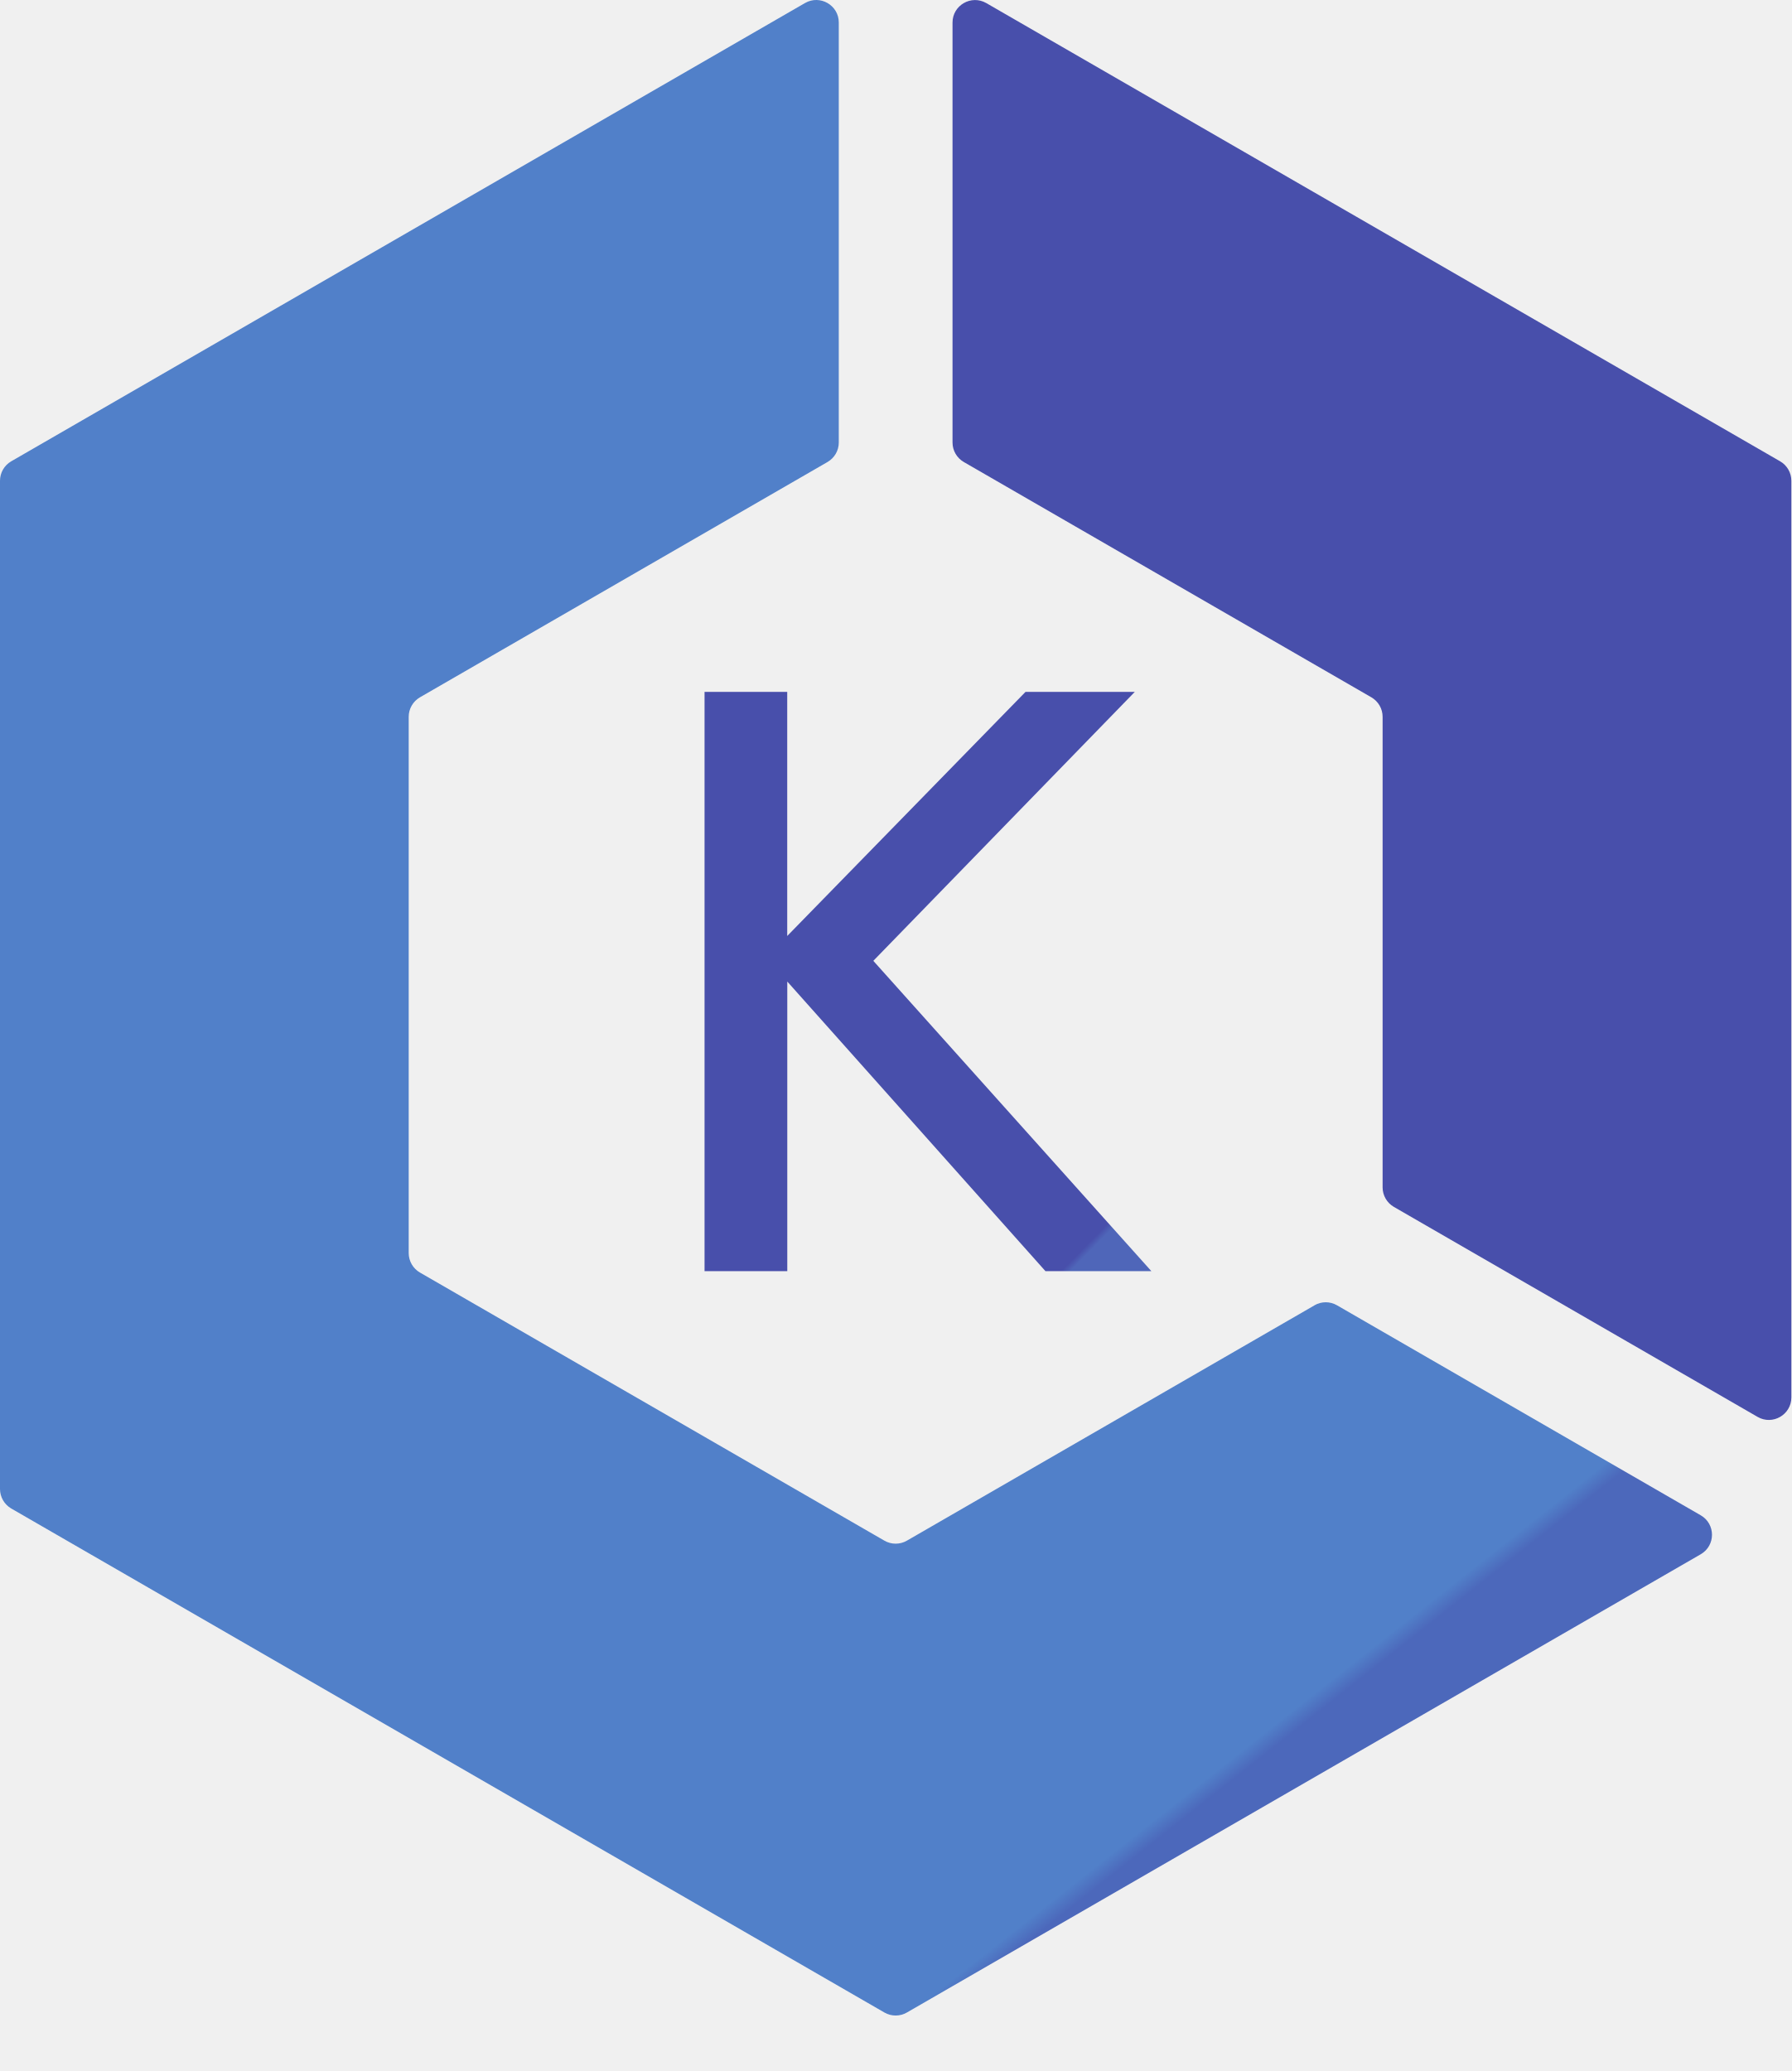
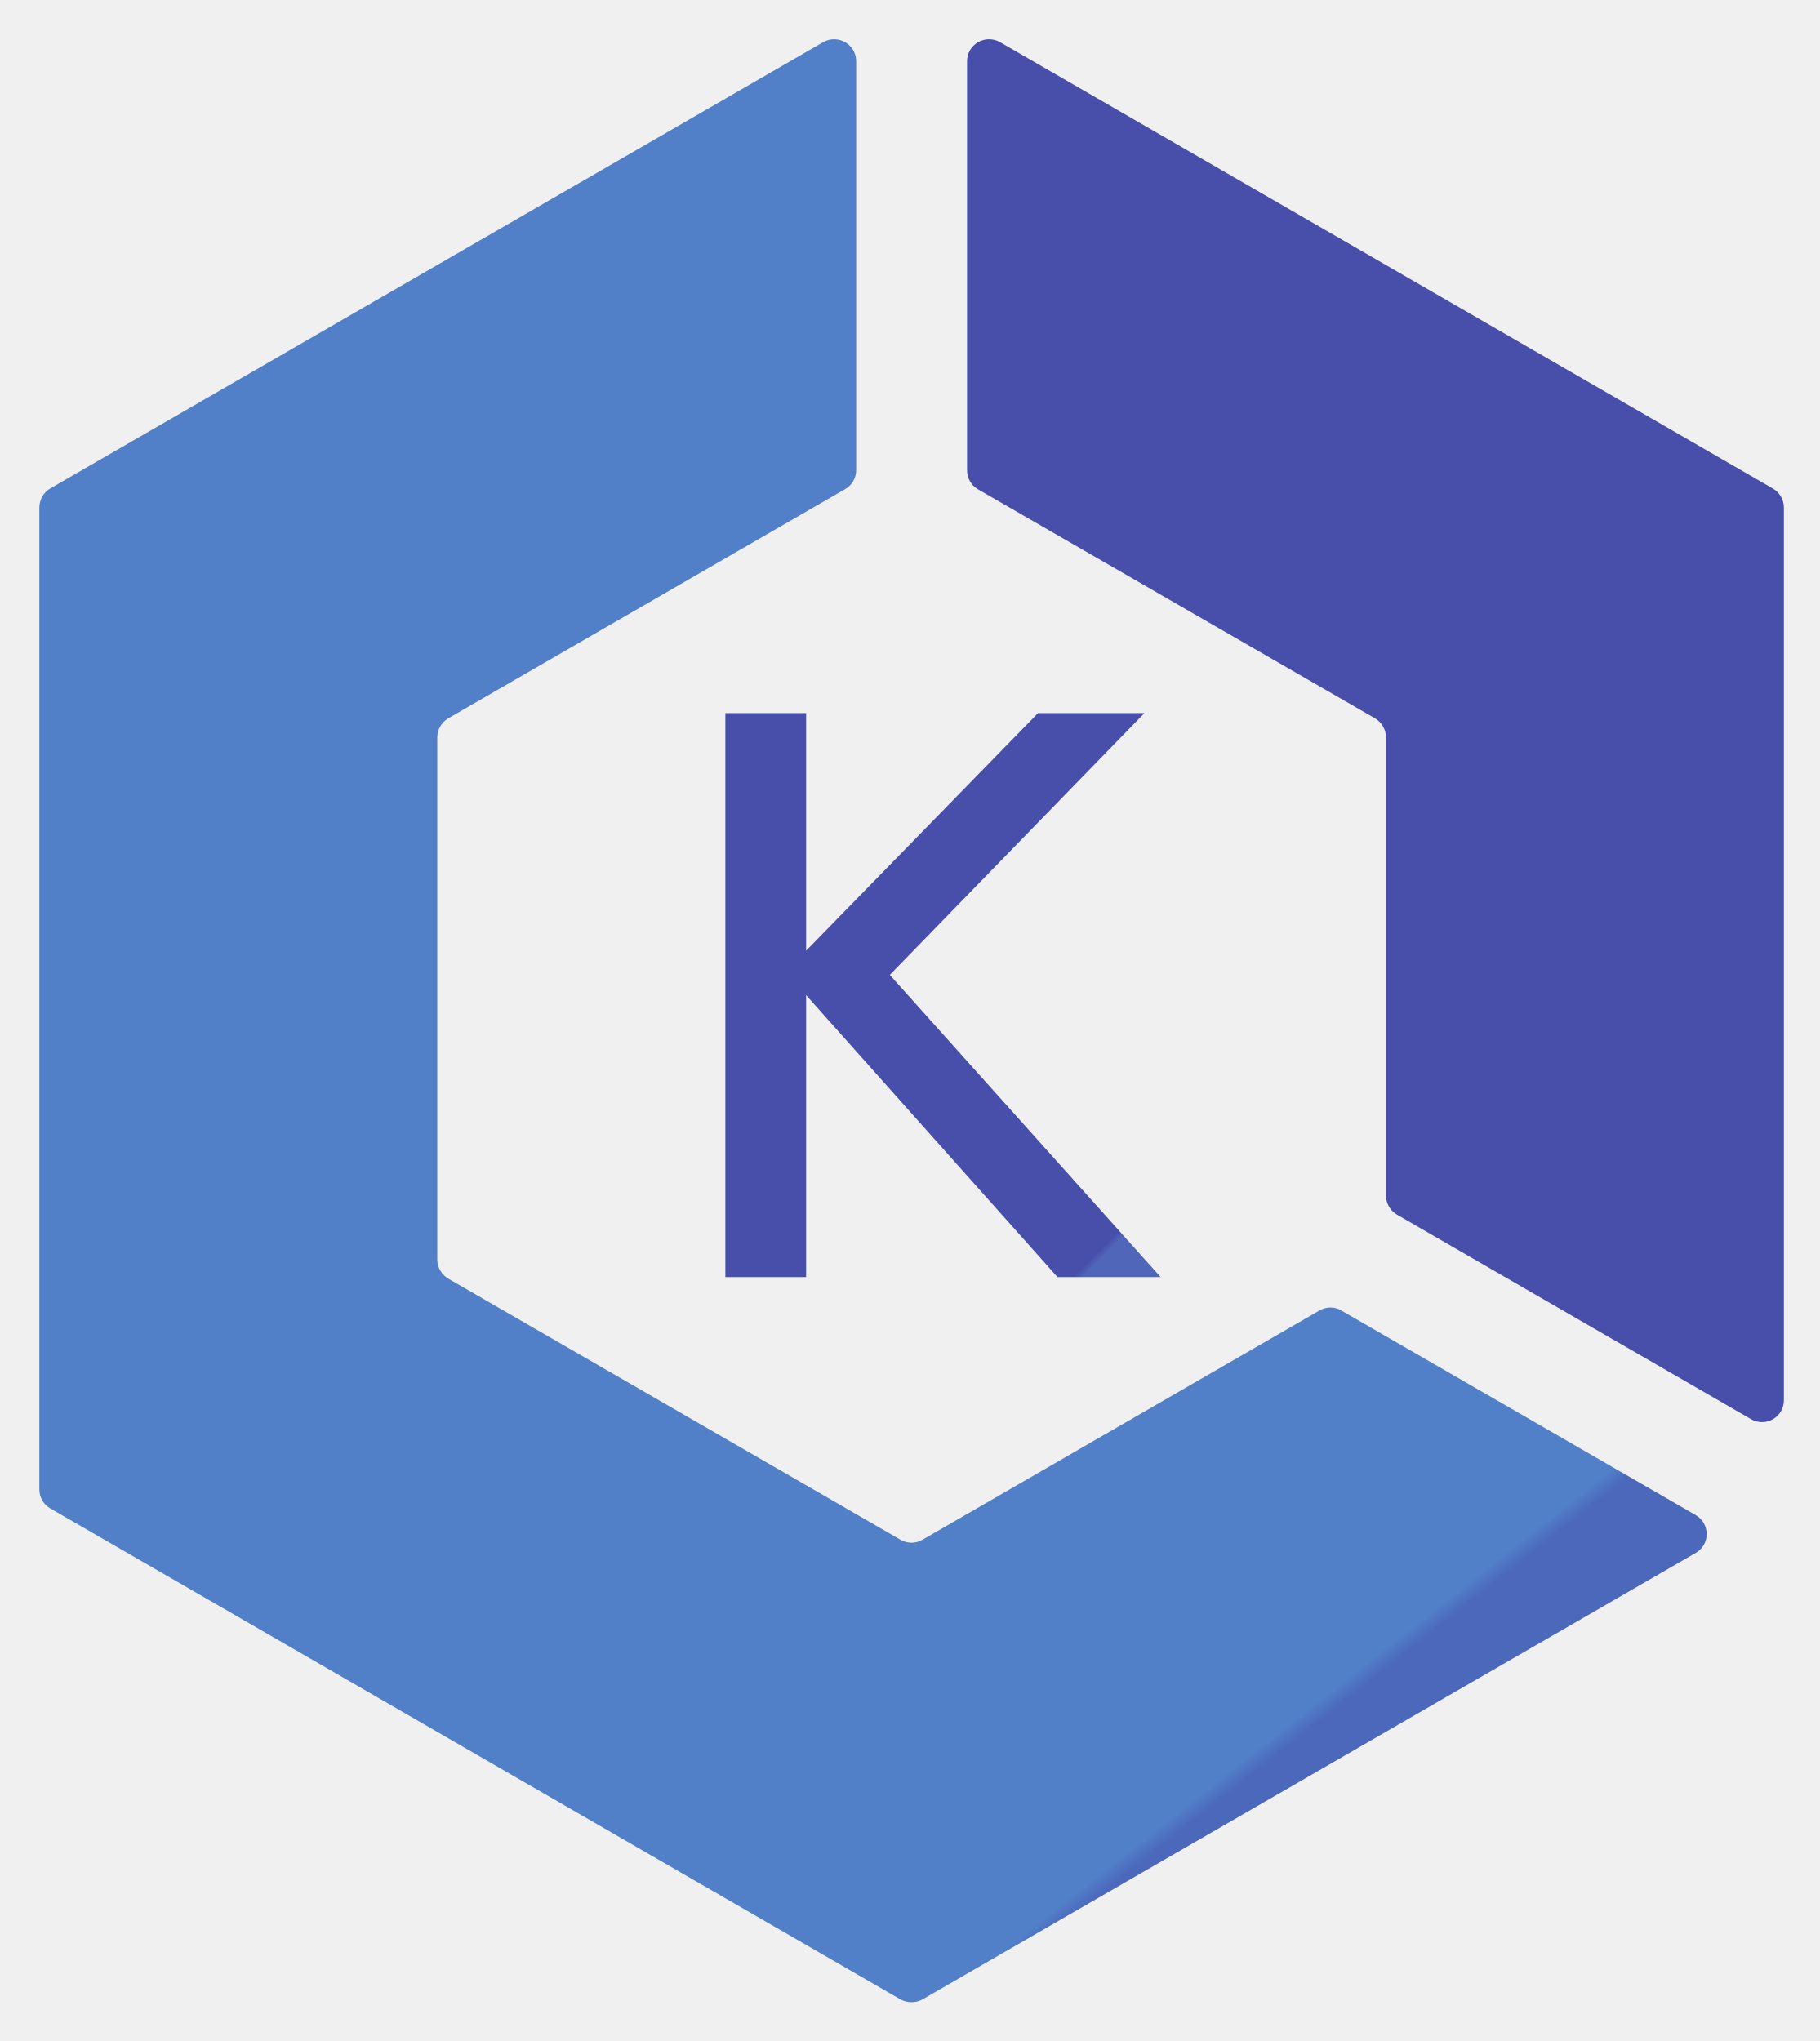
- <svg xmlns="http://www.w3.org/2000/svg" width="32" height="37" stroke="#000" stroke-linecap="round" stroke-linejoin="round" fill="#fff" fill-rule="evenodd">
+ <svg xmlns="http://www.w3.org/2000/svg" width="28.53" height="32" viewBox="0 0 28.53 32" version="1.1">
  <defs>
-     <linearGradient id="A" spreadMethod="pad" y2="-3.70%" x2="5.90%" y1="97.43%" x1="85.47%">
-       <stop offset="0%" stop-color="#4f66b9" />
-       <stop offset="1%" stop-color="#484fab" />
+     <linearGradient id="linear0" gradientUnits="userSpaceOnUse" x1="0.855" y1="0.974" x2="0.059" y2="-0.037" gradientTransform="matrix(6.824219,0,0,8.84375,11.37109,11.17969)">
+       <stop offset="0" style="stop-color:rgb(30.98%,40%,72.549%);stop-opacity:1;" />
+       <stop offset="0.01" style="stop-color:rgb(28.235%,30.98%,67.059%);stop-opacity:1;" />
    </linearGradient>
-     <linearGradient id="B" spreadMethod="pad" y2="-3.45%" x2="14.49%" y1="94.28%" x1="110.58%">
-       <stop offset="0%" stop-color="#4f66b9" />
-       <stop offset="1%" stop-color="#484fab" />
+     <linearGradient id="linear1" gradientUnits="userSpaceOnUse" x1="1.106" y1="0.943" x2="0.145" y2="-0.035" gradientTransform="matrix(12.80469,0,0,21.67969,15.16016,0.617188)">
+       <stop offset="0" style="stop-color:rgb(30.98%,40%,72.549%);stop-opacity:1;" />
+       <stop offset="0.01" style="stop-color:rgb(28.235%,30.98%,67.059%);stop-opacity:1;" />
    </linearGradient>
-     <linearGradient id="C" spreadMethod="pad" y2="17.57%" x2="11.69%" y1="94.54%" x1="63.02%">
-       <stop offset="0%" stop-color="#4c68bb" />
-       <stop offset="1%" stop-color="#5180c9" />
+     <linearGradient id="linear2" gradientUnits="userSpaceOnUse" x1="0.63" y1="0.945" x2="0.117" y2="0.176" gradientTransform="matrix(26.13672,0,0,30.77344,0.617187,0.617188)">
+       <stop offset="0" style="stop-color:rgb(29.804%,40.784%,73.333%);stop-opacity:1;" />
+       <stop offset="0.01" style="stop-color:rgb(31.765%,50.196%,78.824%);stop-opacity:1;" />
    </linearGradient>
  </defs>
-   <g stroke="none" fill-rule="nonzero">
-     <path d="M12.585 12.361h1.478v4.361l4.257-4.361h1.952l-4.671 4.805 4.967 5.544h-1.892l-4.612-5.174v5.174h-1.478V12.361" fill="url(#A)" />
-     <path d="M17.217 8.254l7.281 4.204c.124.072.201.204.201.348v8.408c0 .143.077.276.201.348l6.498 3.752c.268.155.603-.039.603-.348V8.59c0-.143-.076-.276-.2-.348L17.619.055c-.268-.154-.603.039-.603.348v7.503c0 .144.077.276.201.348" fill="url(#B)" />
-     <path d="M23.482 23.321l-7.281 4.204a.401.401 0 0 1-.402 0l-8.297-4.79a.403.403 0 0 1-.201-.348v-9.581c0-.143.077-.276.201-.348l7.281-4.204c.124-.072.201-.204.201-.347V.402c0-.309-.335-.502-.603-.348L.2 8.242C.076 8.314 0 8.446 0 8.59v18.012a.404.404 0 0 0 .2.348l15.599 9.005c.124.072.278.072.402 0l14.181-8.187c.268-.155.268-.541 0-.696l-6.498-3.752a.401.401 0 0 0-.402 0" fill="url(#C)" />
+   <g id="surface1">
+     <path style=" stroke:none;fill-rule:nonzero;fill:url(#linear0);" d="M 11.371 11.18 L 12.637 11.18 L 12.637 14.906 L 16.273 11.18 L 17.941 11.18 L 13.949 15.285 L 18.195 20.023 L 16.578 20.023 L 12.637 15.602 L 12.637 20.023 L 11.371 20.023 L 11.371 11.18 " />
+     <path style=" stroke:none;fill-rule:nonzero;fill:url(#linear1);" d="M 15.332 7.672 L 21.555 11.262 C 21.66 11.324 21.727 11.438 21.727 11.559 L 21.727 18.746 C 21.727 18.867 21.793 18.98 21.898 19.043 L 27.449 22.25 C 27.68 22.383 27.965 22.219 27.965 21.953 L 27.965 7.957 C 27.965 7.836 27.902 7.723 27.793 7.66 L 15.676 0.66 C 15.445 0.531 15.16 0.695 15.16 0.961 L 15.16 7.371 C 15.16 7.496 15.223 7.609 15.332 7.672 " />
+     <path style=" stroke:none;fill-rule:nonzero;fill:url(#linear2);" d="M 20.684 20.547 L 14.461 24.141 C 14.355 24.203 14.227 24.203 14.117 24.141 L 7.027 20.047 C 6.922 19.984 6.855 19.871 6.855 19.75 L 6.855 11.559 C 6.855 11.438 6.922 11.324 7.027 11.262 L 13.25 7.668 C 13.355 7.609 13.422 7.496 13.422 7.371 L 13.422 0.961 C 13.422 0.695 13.137 0.531 12.906 0.66 L 0.785 7.66 C 0.68 7.723 0.617 7.836 0.617 7.957 L 0.617 23.352 C 0.617 23.473 0.68 23.586 0.785 23.648 L 14.117 31.348 C 14.227 31.406 14.355 31.406 14.461 31.348 L 26.582 24.348 C 26.812 24.219 26.812 23.887 26.582 23.754 L 21.027 20.547 C 20.922 20.484 20.793 20.484 20.684 20.547 " />
  </g>
</svg>
